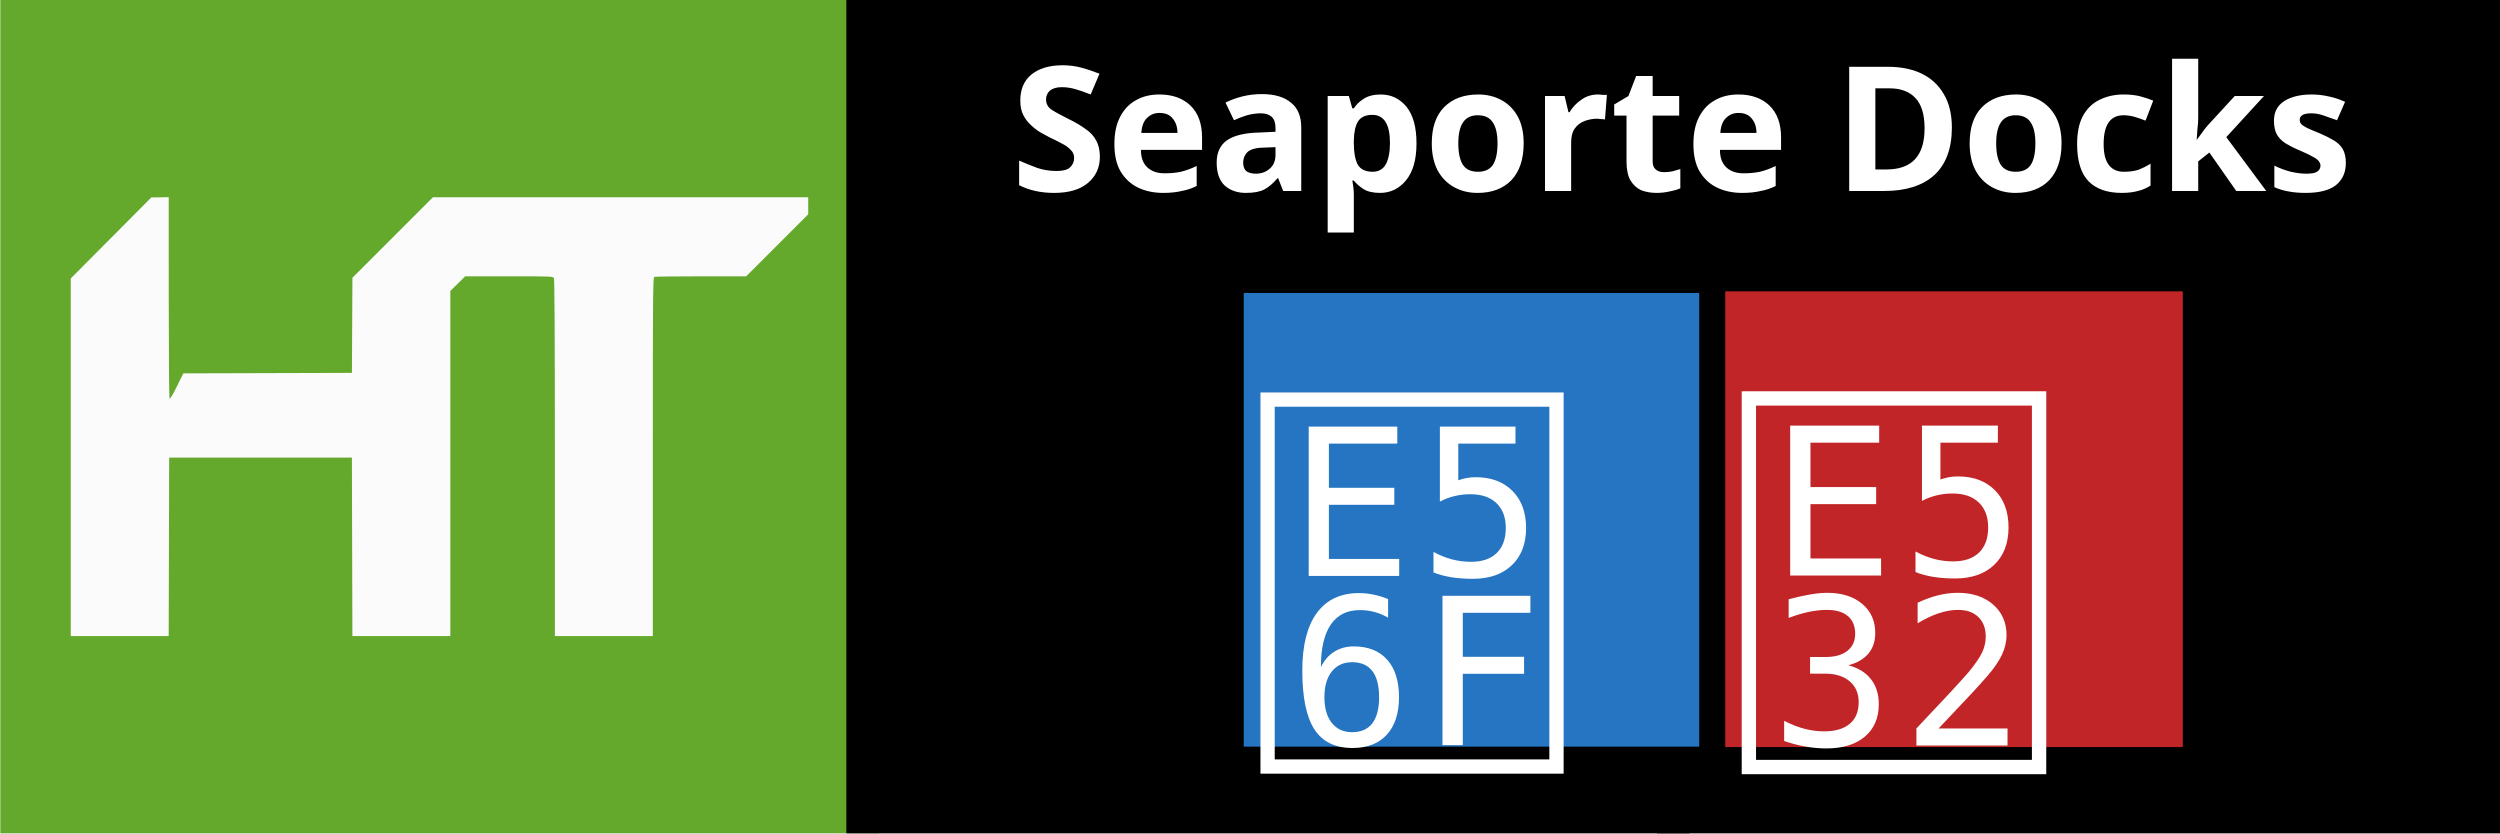
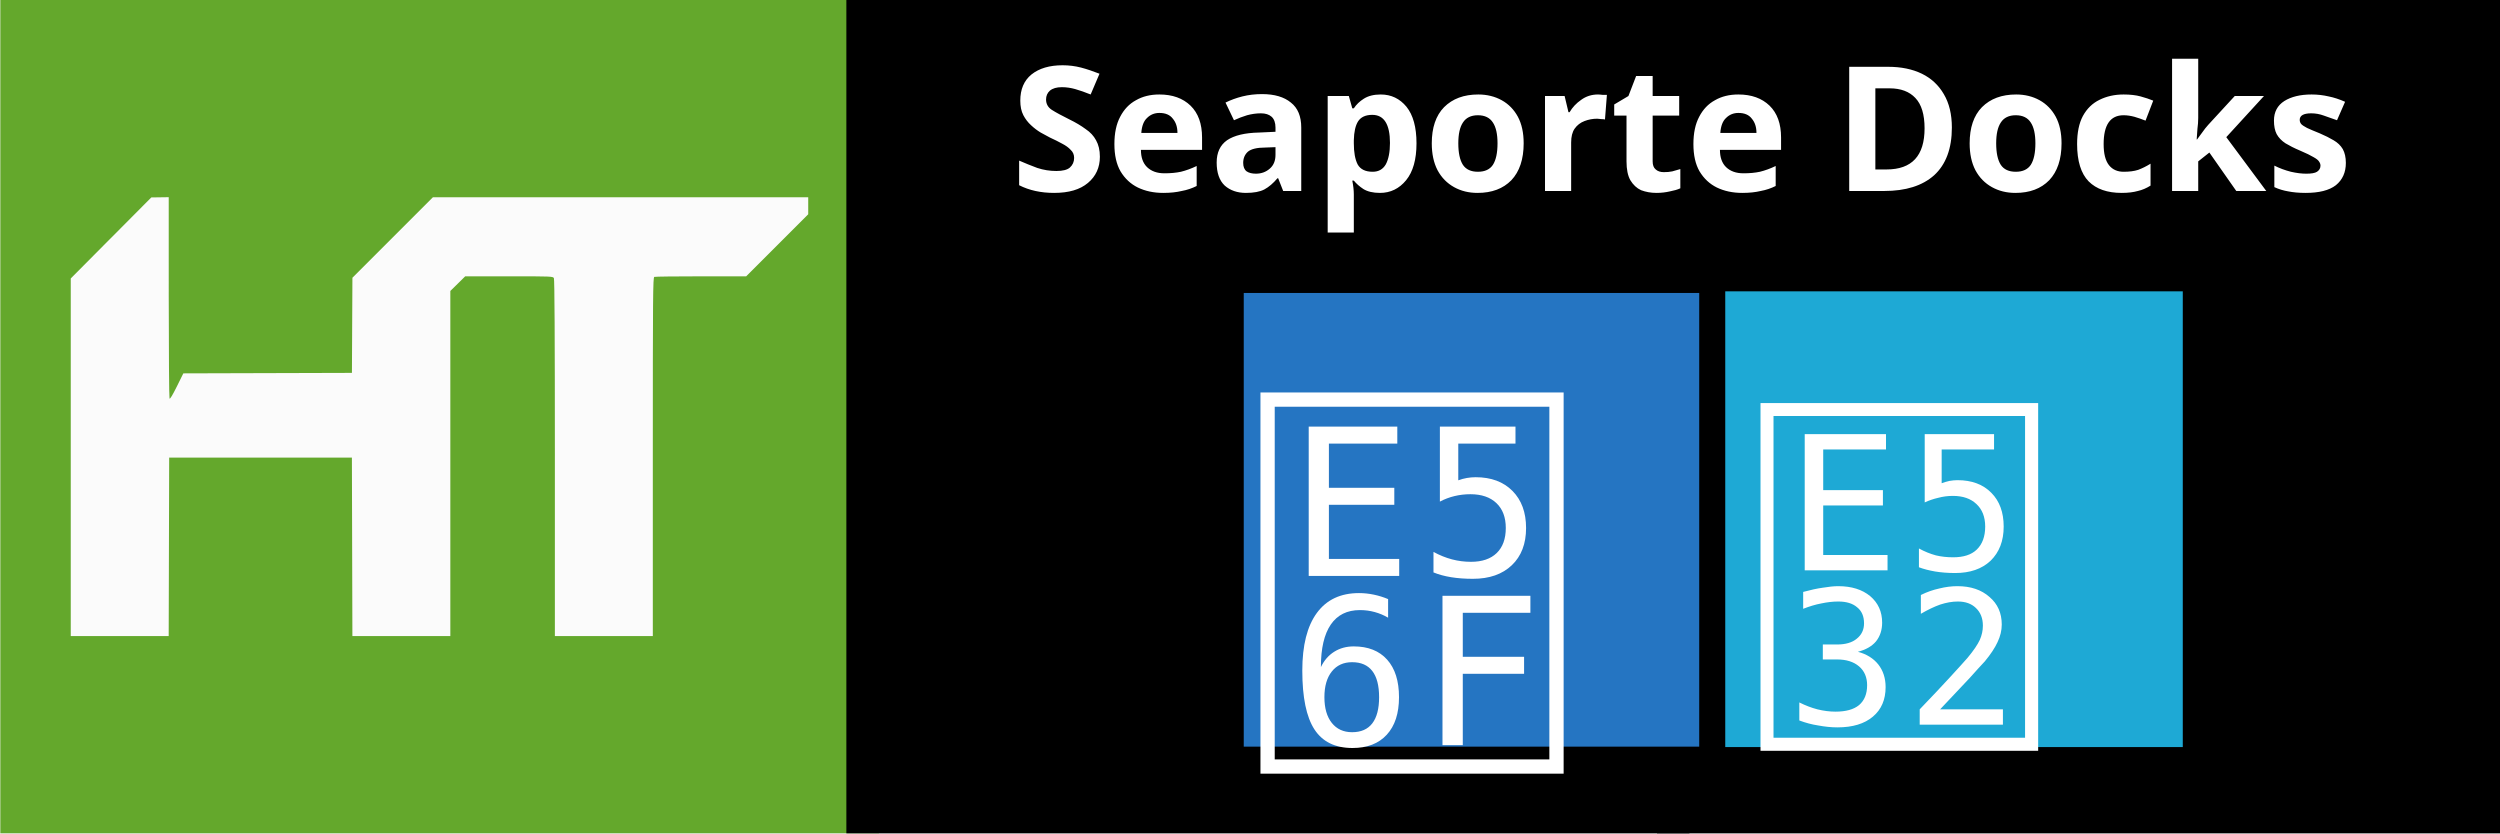
<svg xmlns="http://www.w3.org/2000/svg" width="384" height="128" viewBox="0 0 101.6 33.867" version="1.1" id="svg843">
  <defs id="defs837" />
  <g id="layer1">
    <path id="path0" d="M 8.682,5.417 5.944,8.172 V 20.331 32.491 h 3.33 3.33 l 0.016,-6.068 0.016,-6.068 h 6.212 6.212 l 0.016,6.068 0.016,6.068 h 3.33 3.33 V 20.756 9.022 l 0.507,-0.498 0.507,-0.498 h 2.981 c 2.882,0 2.983,0.004 3.047,0.124 0.045,0.084 0.066,4.008 0.066,12.233 v 12.109 h 3.33 3.33 v -12.194 c 0,-11.06 0.009,-12.197 0.101,-12.233 0.056,-0.021 1.484,-0.039 3.174,-0.039 h 3.073 L 53.982,5.915 56.091,3.804 V 3.225 2.646 H 43.33 30.569 l -2.737,2.738 -2.737,2.738 -0.016,3.234 -0.016,3.234 -5.732,0.017 -5.732,0.017 -0.443,0.897 c -0.292,0.591 -0.461,0.869 -0.495,0.815 -0.029,-0.045 -0.053,-3.144 -0.053,-6.887 l -9.68e-4,-6.805 -0.592,0.008 -0.592,0.008 -2.738,2.755" stroke="none" fill="#fbfbfb" fill-rule="evenodd" style="stroke-width:0.16" />
    <rect style="fill:#64a82c;fill-opacity:1;stroke-width:3.099;stroke-linejoin:round" id="rect1410" width="35.705" height="33.864" x="0.014" y="0" />
    <g id="g2083" transform="matrix(0.99609,0,0,0.9846154,0.1347478,0)">
      <rect style="fill:#000000;fill-opacity:1;stroke-width:3.065;stroke-linejoin:round" id="rect1410-9" width="34.396" height="34.396" x="34.396" y="0" />
      <rect style="fill:#000000;fill-opacity:1;stroke-width:3.065;stroke-linejoin:round" id="rect1410-3" width="34.396" height="34.396" x="67.469" y="0" />
    </g>
    <text xml:space="preserve" style="font-size:7.056px;line-height:1.25;font-family:Manrope;-inkscape-font-specification:Manrope;stroke-width:0.265" x="41.089" y="7.763" id="text2079">
      <tspan id="tspan2077" x="41.089" y="7.763" style="font-style:normal;font-variant:normal;font-weight:bold;font-stretch:normal;font-size:7.056px;font-family:Manrope;-inkscape-font-specification:'Manrope Bold';fill:#ffffff;fill-opacity:1;stroke-width:0.265">Seaporte Docks</tspan>
    </text>
    <g id="g2828" transform="matrix(0.03607153,0,0,0.03607153,50.473,11.83338)">
      <rect style="fill:#2575c2;fill-opacity:1" id="rect2430" width="513.157" height="511.137" x="2.02" y="2.02" />
      <text xml:space="preserve" style="font-style:normal;font-weight:normal;font-size:507.661px;line-height:1.25;font-family:sans-serif;fill:#000000;fill-opacity:1;stroke:none;stroke-width:2.644" x="4.769" y="511.419" id="text2434">
        <tspan id="tspan2432" x="4.769" y="511.419" style="font-style:normal;font-variant:normal;font-weight:normal;font-stretch:normal;font-size:507.661px;font-family:'Material Icons';-inkscape-font-specification:'Material Icons';fill:#ffffff;fill-opacity:1;stroke-width:2.644"></tspan>
      </text>
    </g>
-     <g id="g2828-39" transform="matrix(0.03623457,0,0,0.03623457,70.07798,11.7669)">
-       <rect style="fill:#c22527;fill-opacity:1" id="rect2430-1" width="513.157" height="511.137" x="1.01" y="2.02" />
-       <text xml:space="preserve" style="font-style:normal;font-weight:normal;font-size:507.661px;line-height:1.25;font-family:sans-serif;fill:#000000;fill-opacity:1;stroke:none;stroke-width:2.644" x="3.387" y="511.419" id="text2434-7">
-         <tspan id="tspan2432-0" x="3.387" y="511.419" style="font-style:normal;font-variant:normal;font-weight:normal;font-stretch:normal;font-size:507.661px;font-family:'Material Icons';-inkscape-font-specification:'Material Icons';fill:#ffffff;fill-opacity:1;stroke-width:2.644"></tspan>
+     <path id="path0-6" d="M 4.511,9.67 2.875,11.317 v 7.267 7.267 h 1.99 1.99 l 0.01,-3.627 0.01,-3.627 h 3.713 3.713 l 0.01,3.627 0.01,3.627 h 1.99 1.99 v -7.013 -7.013 l 0.303,-0.298 0.303,-0.298 h 1.782 c 1.722,0 1.783,0.003 1.821,0.074 0.027,0.05 0.04,2.395 0.04,7.31 v 7.236 h 1.99 1.99 V 18.563 c 0,-6.61 0.006,-7.289 0.061,-7.31 0.033,-0.013 0.887,-0.023 1.897,-0.023 h 1.836 l 1.261,-1.261 1.261,-1.261 v -0.346 -0.346 h -7.626 -7.626 l -1.636,1.636 -1.636,1.636 -0.01,1.933 -0.01,1.933 -3.426,0.01 -3.426,0.01 -0.265,0.536 c -0.175,0.353 -0.276,0.519 -0.296,0.487 -0.017,-0.027 -0.031,-1.879 -0.032,-4.116 l -5.787e-4,-4.067 -0.354,0.005 -0.354,0.005 -1.636,1.646" stroke="none" fill="#fbfbfb" fill-rule="evenodd" style="stroke-width:0.096" />
+     <g id="g1" transform="translate(14.5525,-30.75792)">
+       <rect style="fill:#1ea9d5;fill-opacity:1;stroke-width:0.036" id="rect2430-1-4" width="18.594" height="18.521" x="55.562" y="42.598" />
+       <text xml:space="preserve" style="font-style:normal;font-weight:normal;font-size:16.739px;line-height:1.25;font-family:sans-serif;fill:#000000;fill-opacity:1;stroke:none;stroke-width:0.087" x="56.35" y="60.33" id="text2434-7-4" transform="scale(1.001969,0.9980352)">
+         <tspan id="tspan2432-0-4" x="56.35" y="60.33" style="font-style:normal;font-variant:normal;font-weight:normal;font-stretch:normal;font-size:16.739px;font-family:'Material Icons';-inkscape-font-specification:'Material Icons';fill:#ffffff;fill-opacity:1;stroke-width:0.087"></tspan>
      </text>
    </g>
-     <path id="path0-6" d="M 4.511,9.67 2.875,11.317 v 7.267 7.267 h 1.99 1.99 l 0.01,-3.627 0.01,-3.627 h 3.713 3.713 l 0.01,3.627 0.01,3.627 h 1.99 1.99 v -7.013 -7.013 l 0.303,-0.298 0.303,-0.298 h 1.782 c 1.722,0 1.783,0.003 1.821,0.074 0.027,0.05 0.04,2.395 0.04,7.31 v 7.236 h 1.99 1.99 V 18.563 c 0,-6.61 0.006,-7.289 0.061,-7.31 0.033,-0.013 0.887,-0.023 1.897,-0.023 h 1.836 l 1.261,-1.261 1.261,-1.261 v -0.346 -0.346 h -7.626 -7.626 l -1.636,1.636 -1.636,1.636 -0.01,1.933 -0.01,1.933 -3.426,0.01 -3.426,0.01 -0.265,0.536 c -0.175,0.353 -0.276,0.519 -0.296,0.487 -0.017,-0.027 -0.031,-1.879 -0.032,-4.116 l -5.787e-4,-4.067 -0.354,0.005 -0.354,0.005 -1.636,1.646" stroke="none" fill="#fbfbfb" fill-rule="evenodd" style="stroke-width:0.096" />
  </g>
</svg>
